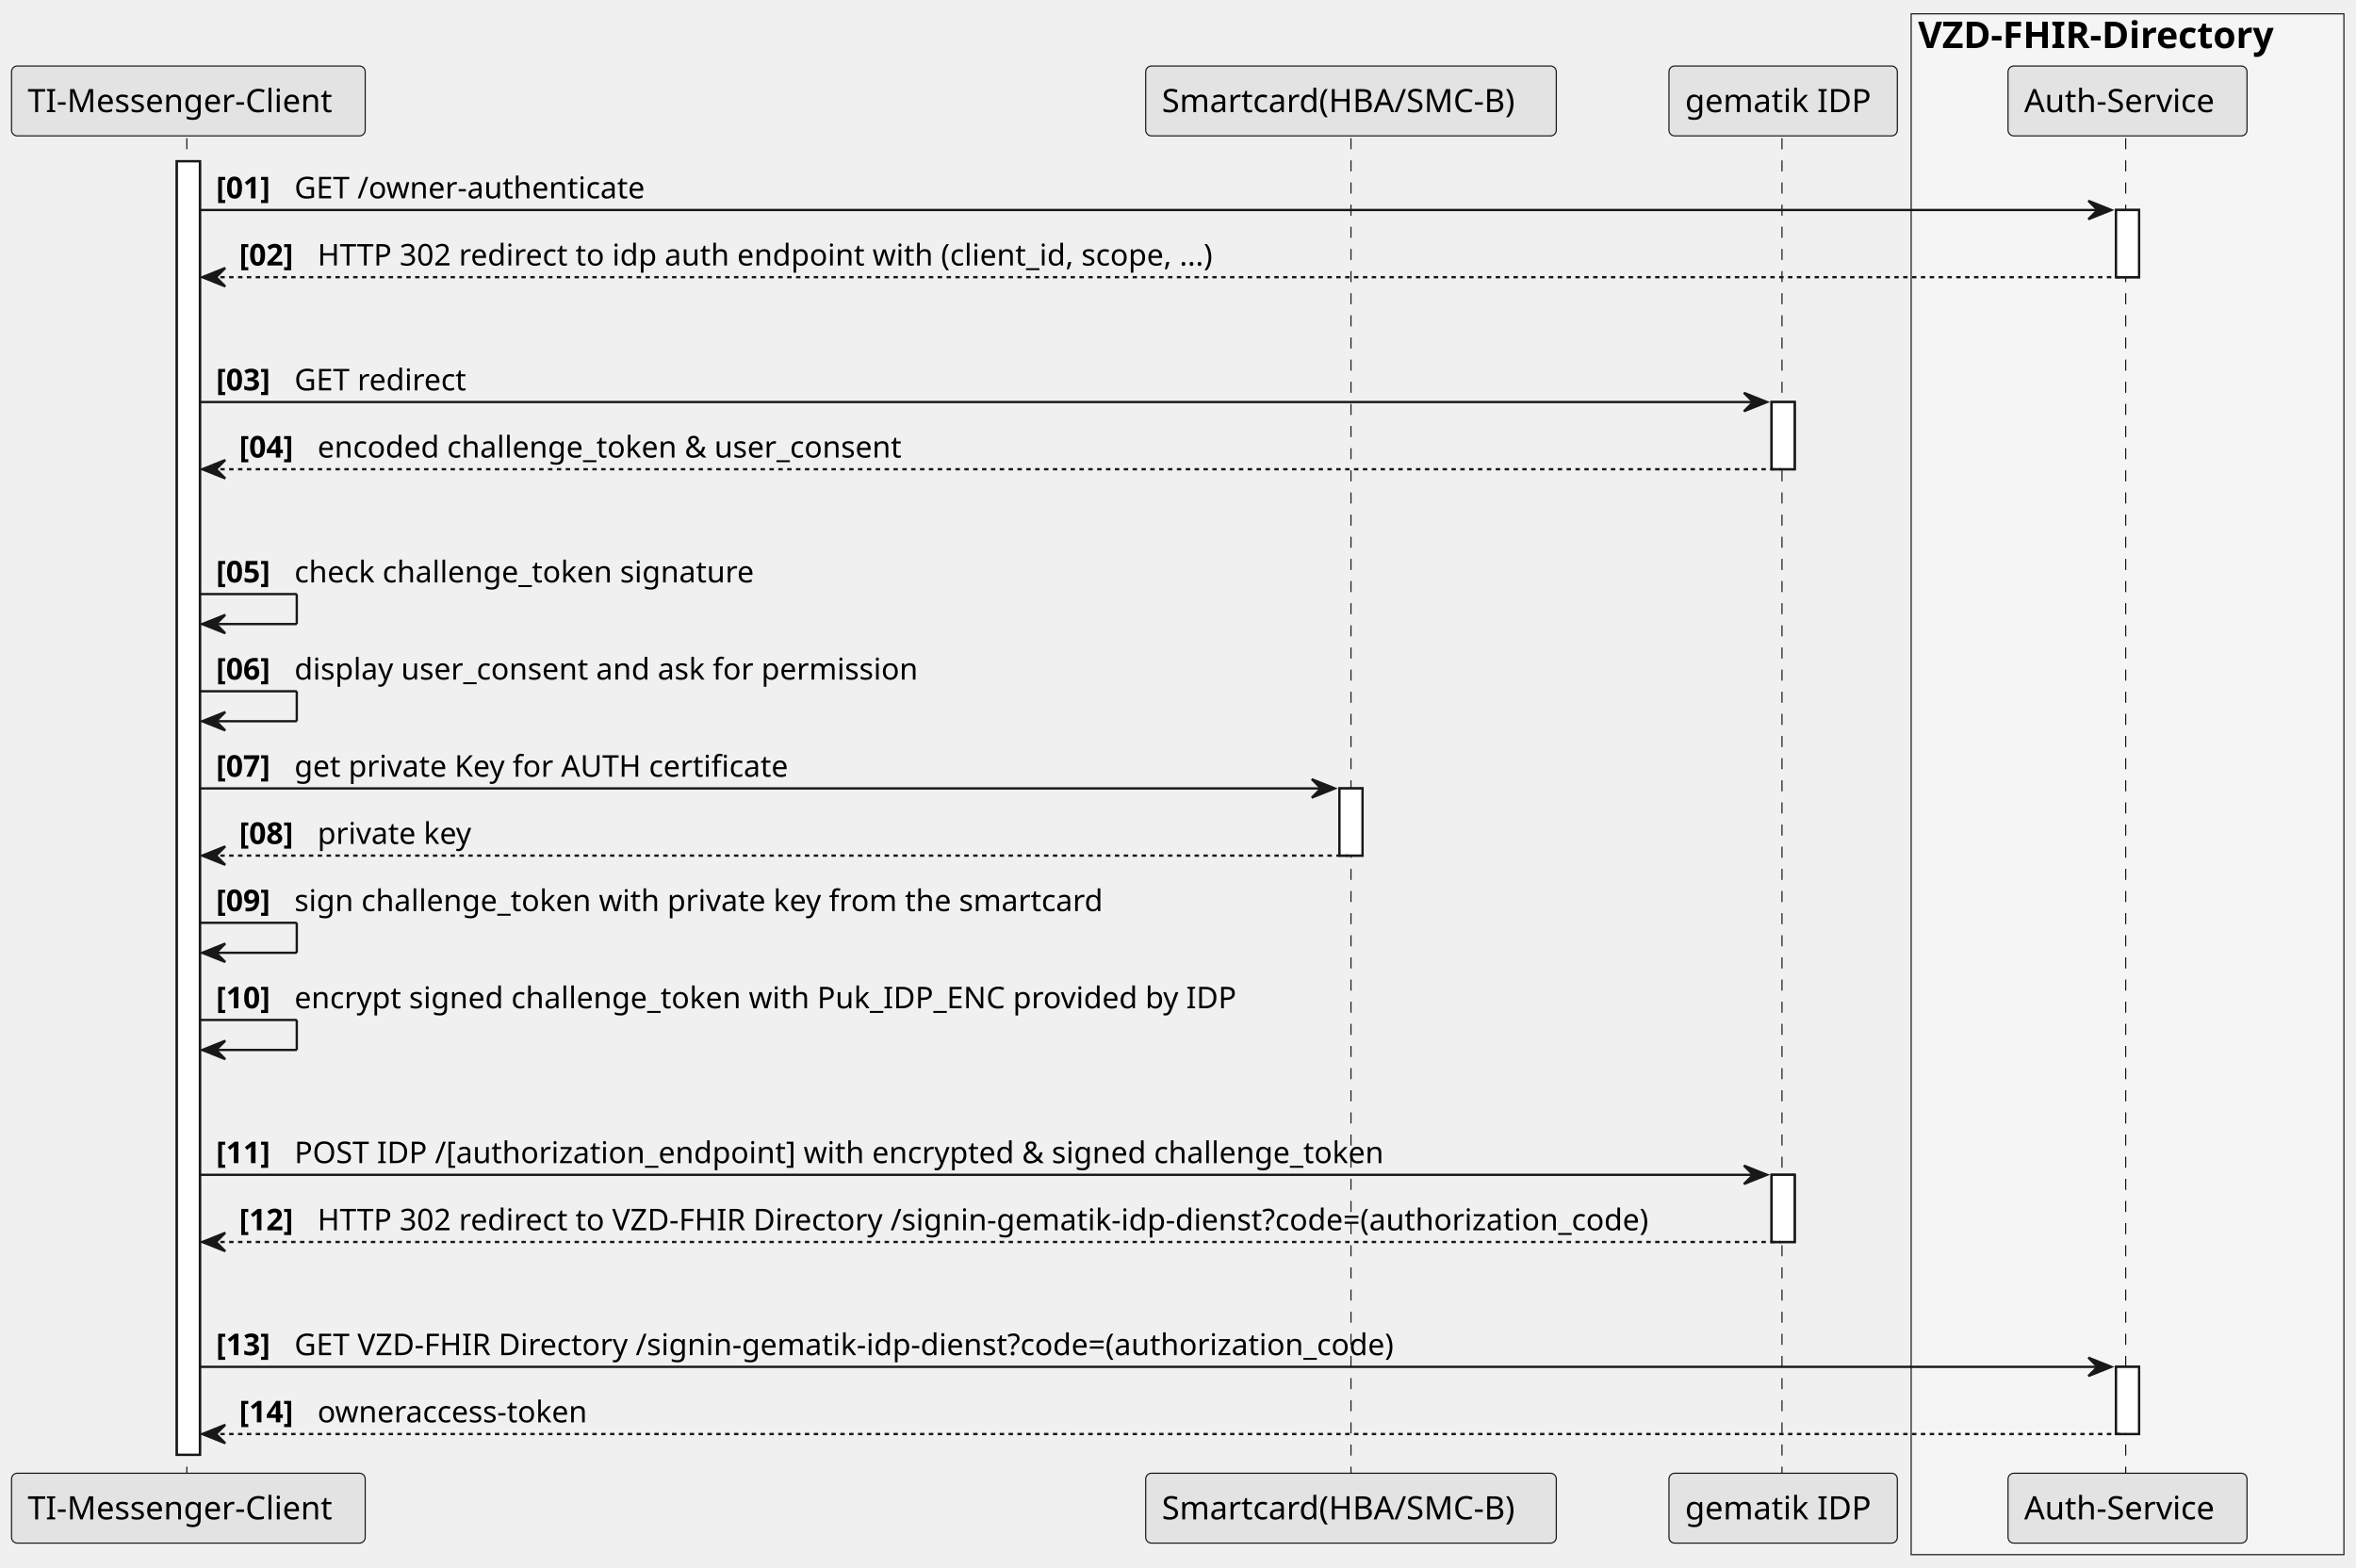
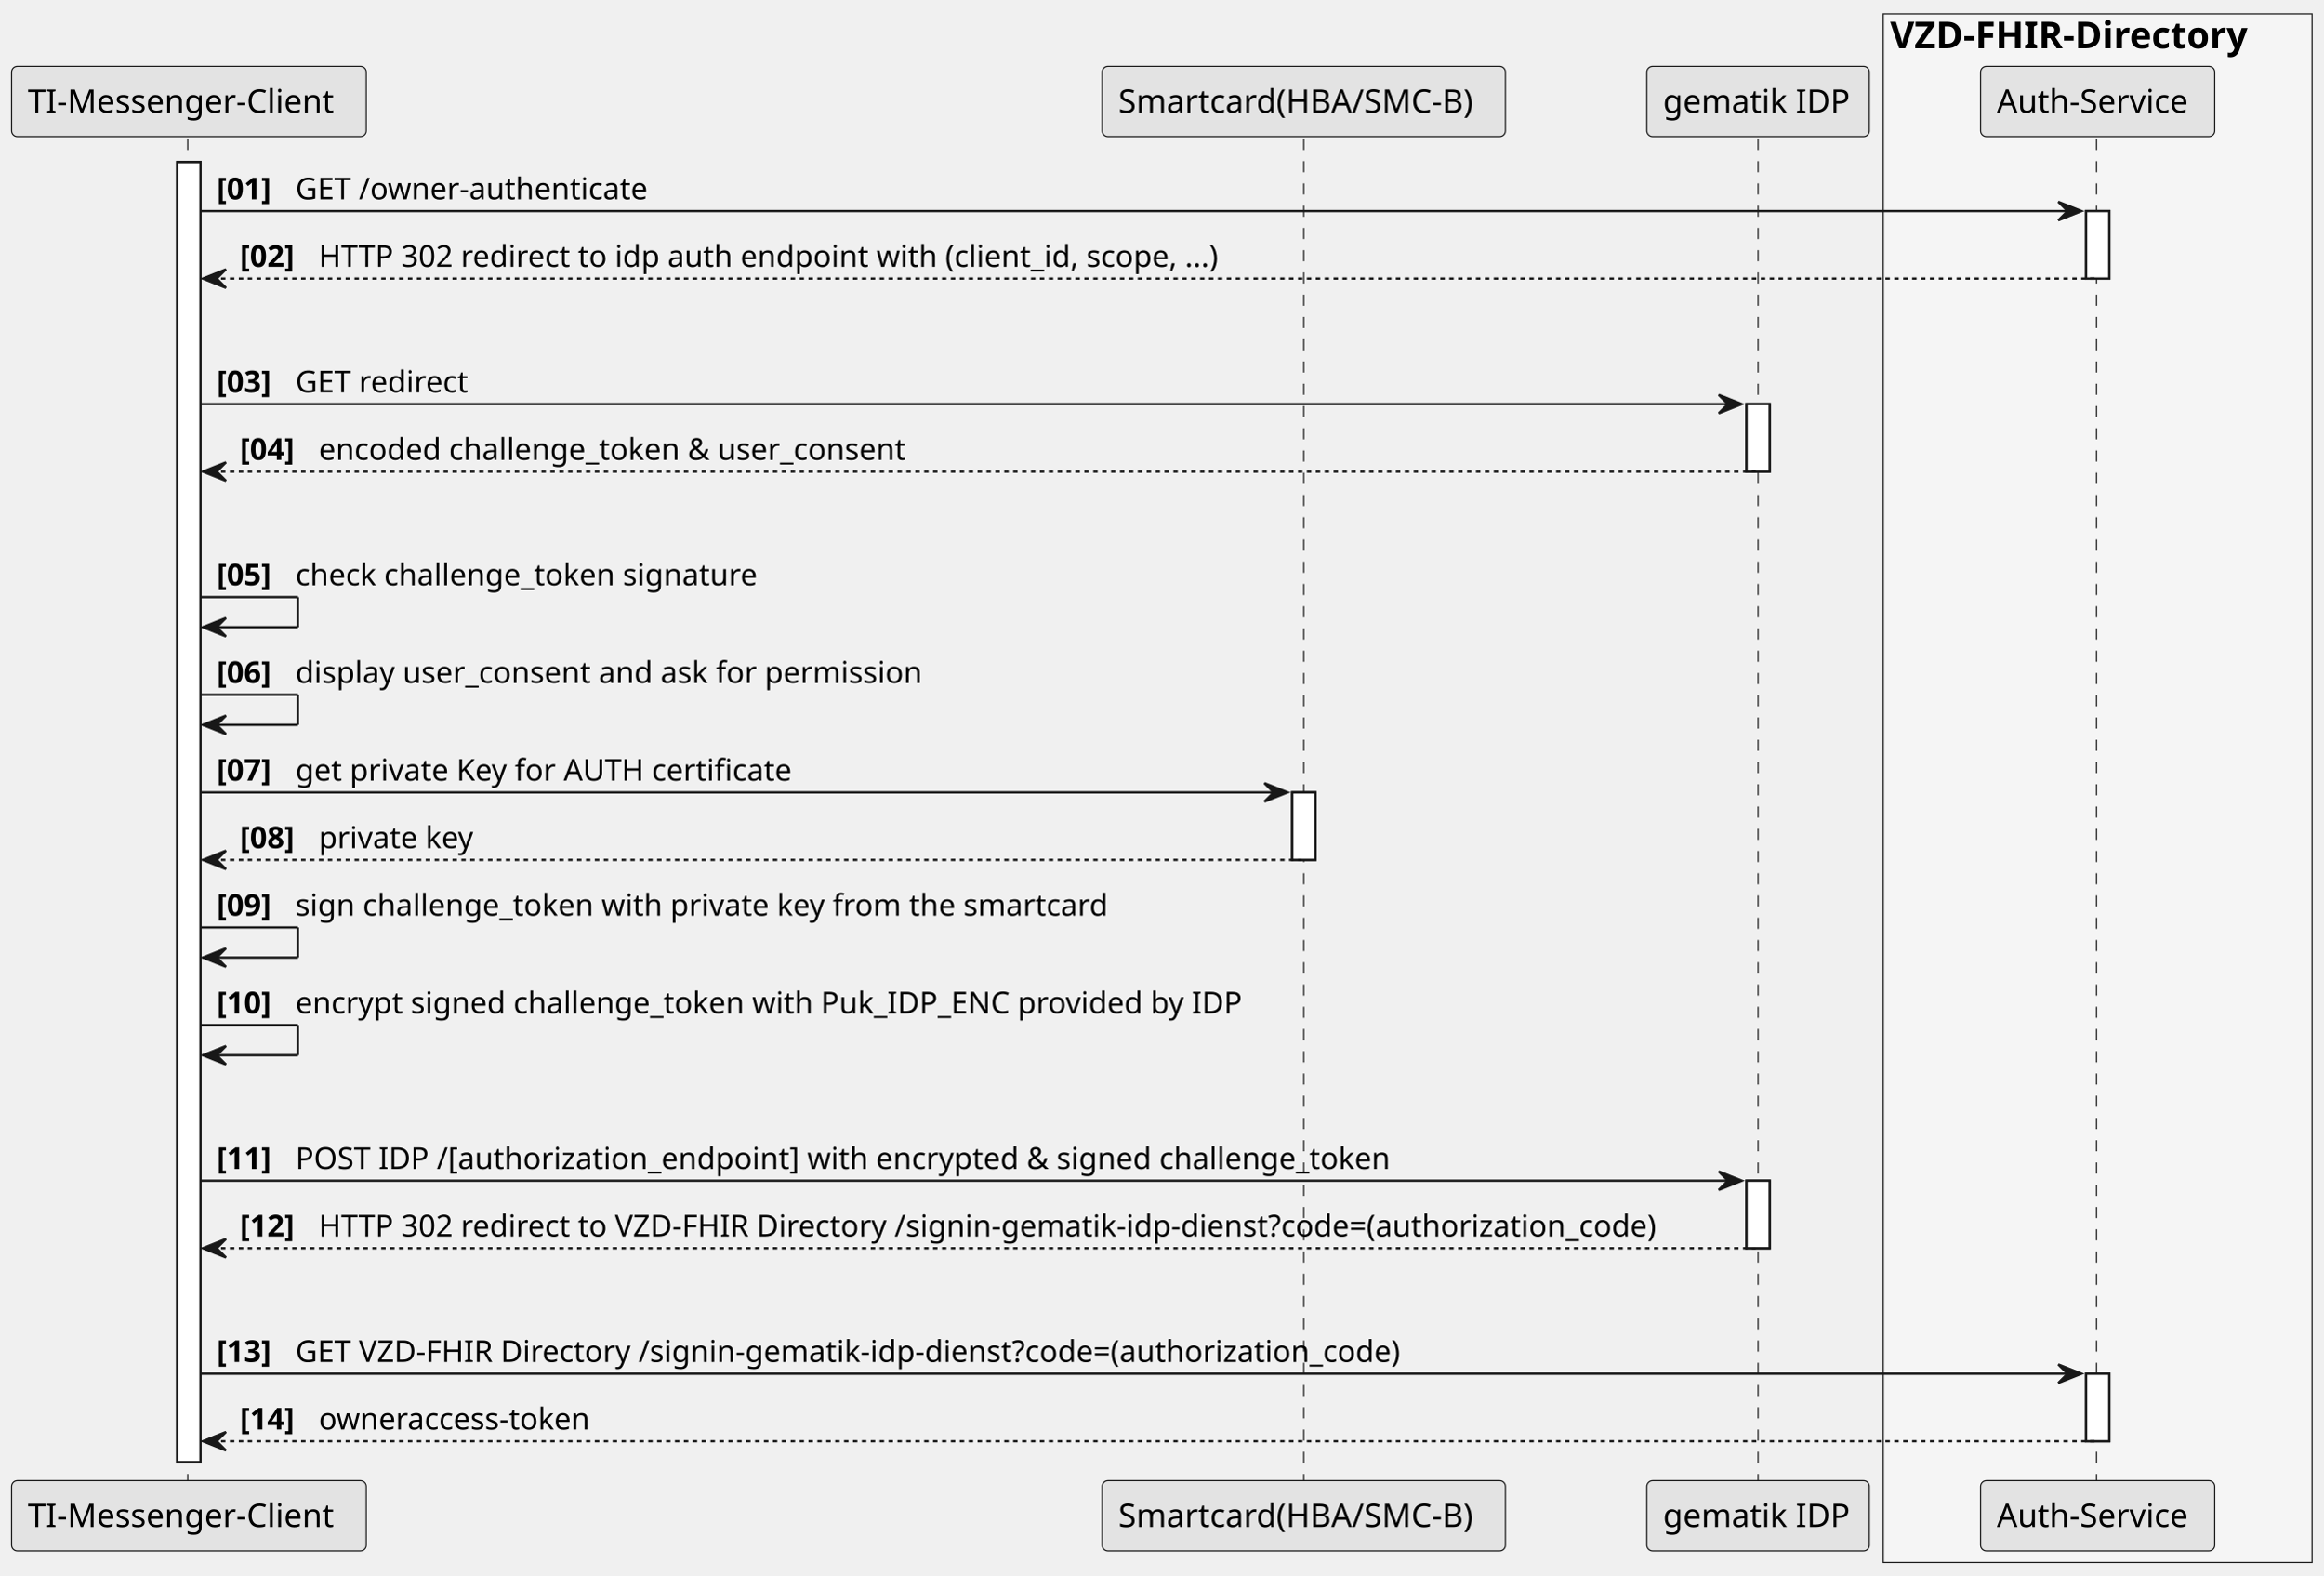
- <svg xmlns="http://www.w3.org/2000/svg" contentStyleType="text/css" height="708.333px" preserveAspectRatio="none" style="width:1064px;height:708px;background:#FFFFFF;" version="1.1" viewBox="0 0 1064 708" width="1064.583px" zoomAndPan="magnify">
+ <svg xmlns="http://www.w3.org/2000/svg" contentStyleType="text/css" height="708.333px" preserveAspectRatio="none" style="width:1044px;height:708px;background:#FFFFFF;" version="1.1" viewBox="0 0 1044 708" width="1044.792px" zoomAndPan="magnify">
  <defs />
  <g>
-     <rect fill="#F5F5F5" height="695.915" style="stroke:#181818;stroke-width:0.521;" width="195.437" x="863.104" y="6.25" />
-     <text fill="#000000" font-family="sans-serif" font-size="16.667" font-weight="bold" lengthAdjust="spacing" textLength="184.473" x="866.229" y="21.72">VZD-FHIR-Directory</text>
-     <text fill="#000000" font-family="sans-serif" font-size="13.542" font-weight="bold" lengthAdjust="spacing" textLength="4.715" x="1050.701" y="22.457"> </text>
-     <rect fill="#FFFFFF" height="584.229" style="stroke:#181818;stroke-width:1.042;" width="10.417" x="79.863" y="72.835" />
-     <rect fill="#FFFFFF" height="30.347" style="stroke:#181818;stroke-width:1.042;" width="10.417" x="604.916" y="356.095" />
-     <rect fill="#FFFFFF" height="30.347" style="stroke:#181818;stroke-width:1.042;" width="10.417" x="800.08" y="181.584" />
-     <rect fill="#FFFFFF" height="30.347" style="stroke:#181818;stroke-width:1.042;" width="10.417" x="800.08" y="530.607" />
-     <rect fill="#FFFFFF" height="30.347" style="stroke:#181818;stroke-width:1.042;" width="10.417" x="955.614" y="94.849" />
-     <rect fill="#FFFFFF" height="30.347" style="stroke:#181818;stroke-width:1.042;" width="10.417" x="955.614" y="617.342" />
+     <rect fill="#F5F5F5" height="695.915" style="stroke:#181818;stroke-width:0.521;" width="192.708" x="846.354" y="6.25" />
+     <text fill="#000000" font-family="sans-serif" font-size="16.667" font-weight="bold" lengthAdjust="spacing" textLength="181.25" x="849.479" y="21.72">VZD-FHIR-Directory</text>
+     <text fill="#000000" font-family="sans-serif" font-size="13.542" font-weight="bold" lengthAdjust="spacing" textLength="5.208" x="1030.729" y="22.457"> </text>
+     <rect fill="#FFFFFF" height="584.229" style="stroke:#181818;stroke-width:1.042;" width="10.417" x="79.688" y="72.835" />
+     <rect fill="#FFFFFF" height="30.347" style="stroke:#181818;stroke-width:1.042;" width="10.417" x="580.729" y="356.095" />
+     <rect fill="#FFFFFF" height="30.347" style="stroke:#181818;stroke-width:1.042;" width="10.417" x="784.896" y="181.584" />
+     <rect fill="#FFFFFF" height="30.347" style="stroke:#181818;stroke-width:1.042;" width="10.417" x="784.896" y="530.607" />
+     <rect fill="#FFFFFF" height="30.347" style="stroke:#181818;stroke-width:1.042;" width="10.417" x="937.5" y="94.849" />
+     <rect fill="#FFFFFF" height="30.347" style="stroke:#181818;stroke-width:1.042;" width="10.417" x="937.5" y="617.342" />
    <line style="stroke:#181818;stroke-width:0.521;stroke-dasharray:5.0,5.0;" x1="84.375" x2="84.375" y1="62.419" y2="666.439" />
-     <line style="stroke:#181818;stroke-width:0.521;stroke-dasharray:5.0,5.0;" x1="610.117" x2="610.117" y1="62.419" y2="666.439" />
-     <line style="stroke:#181818;stroke-width:0.521;stroke-dasharray:5.0,5.0;" x1="804.765" x2="804.765" y1="62.419" y2="666.439" />
-     <line style="stroke:#181818;stroke-width:0.521;stroke-dasharray:5.0,5.0;" x1="959.986" x2="959.986" y1="62.419" y2="666.439" />
-     <rect fill="#E3E3E3" height="31.559" rx="2.604" ry="2.604" style="stroke:#181818;stroke-width:0.521;" width="159.726" x="5.208" y="29.818" />
-     <text fill="#000000" font-family="sans-serif" font-size="14.583" lengthAdjust="spacing" textLength="145.143" x="12.5" y="50.646">TI-Messenger-Client</text>
-     <rect fill="#E3E3E3" height="31.559" rx="2.604" ry="2.604" style="stroke:#181818;stroke-width:0.521;" width="159.726" x="5.208" y="665.397" />
-     <text fill="#000000" font-family="sans-serif" font-size="14.583" lengthAdjust="spacing" textLength="145.143" x="12.5" y="686.225">TI-Messenger-Client</text>
-     <rect fill="#E3E3E3" height="31.559" rx="2.604" ry="2.604" style="stroke:#181818;stroke-width:0.521;" width="185.432" x="517.409" y="29.818" />
-     <text fill="#000000" font-family="sans-serif" font-size="14.583" lengthAdjust="spacing" textLength="170.849" x="524.7" y="50.646">Smartcard(HBA/SMC-B)</text>
-     <rect fill="#E3E3E3" height="31.559" rx="2.604" ry="2.604" style="stroke:#181818;stroke-width:0.521;" width="185.432" x="517.409" y="665.397" />
-     <text fill="#000000" font-family="sans-serif" font-size="14.583" lengthAdjust="spacing" textLength="170.849" x="524.7" y="686.225">Smartcard(HBA/SMC-B)</text>
-     <rect fill="#E3E3E3" height="31.559" rx="2.604" ry="2.604" style="stroke:#181818;stroke-width:0.521;" width="103.13" x="753.724" y="29.818" />
-     <text fill="#000000" font-family="sans-serif" font-size="14.583" lengthAdjust="spacing" textLength="88.547" x="761.015" y="50.646">gematik IDP</text>
-     <rect fill="#E3E3E3" height="31.559" rx="2.604" ry="2.604" style="stroke:#181818;stroke-width:0.521;" width="103.13" x="753.724" y="665.397" />
-     <text fill="#000000" font-family="sans-serif" font-size="14.583" lengthAdjust="spacing" textLength="88.547" x="761.015" y="686.225">gematik IDP</text>
-     <rect fill="#E3E3E3" height="31.559" rx="2.604" ry="2.604" style="stroke:#181818;stroke-width:0.521;" width="107.922" x="906.861" y="29.818" />
-     <text fill="#000000" font-family="sans-serif" font-size="14.583" lengthAdjust="spacing" textLength="93.339" x="914.153" y="50.646">Auth-Service</text>
-     <rect fill="#E3E3E3" height="31.559" rx="2.604" ry="2.604" style="stroke:#181818;stroke-width:0.521;" width="107.922" x="906.861" y="665.397" />
-     <text fill="#000000" font-family="sans-serif" font-size="14.583" lengthAdjust="spacing" textLength="93.339" x="914.153" y="686.225">Auth-Service</text>
-     <rect fill="#FFFFFF" height="584.229" style="stroke:#181818;stroke-width:1.042;" width="10.417" x="79.863" y="72.835" />
-     <rect fill="#FFFFFF" height="30.347" style="stroke:#181818;stroke-width:1.042;" width="10.417" x="604.916" y="356.095" />
-     <rect fill="#FFFFFF" height="30.347" style="stroke:#181818;stroke-width:1.042;" width="10.417" x="800.08" y="181.584" />
-     <rect fill="#FFFFFF" height="30.347" style="stroke:#181818;stroke-width:1.042;" width="10.417" x="800.08" y="530.607" />
-     <rect fill="#FFFFFF" height="30.347" style="stroke:#181818;stroke-width:1.042;" width="10.417" x="955.614" y="94.849" />
-     <rect fill="#FFFFFF" height="30.347" style="stroke:#181818;stroke-width:1.042;" width="10.417" x="955.614" y="617.342" />
-     <polygon fill="#181818" points="943.114,90.682,953.531,94.849,943.114,99.015,947.281,94.849" style="stroke:#181818;stroke-width:1.042;" />
-     <line style="stroke:#181818;stroke-width:1.042;" x1="90.28" x2="949.364" y1="94.849" y2="94.849" />
-     <text fill="#000000" font-family="sans-serif" font-size="13.542" font-weight="bold" lengthAdjust="spacing" textLength="31.223" x="97.571" y="89.572">[01]</text>
-     <text fill="#000000" font-family="sans-serif" font-size="13.542" lengthAdjust="spacing" textLength="169.059" x="132.96" y="89.572">GET /owner-authenticate</text>
-     <polygon fill="#181818" points="101.738,121.029,91.321,125.195,101.738,129.362,97.571,125.195" style="stroke:#181818;stroke-width:1.042;" />
-     <line style="stroke:#181818;stroke-width:1.042;stroke-dasharray:2.0,2.0;" x1="95.488" x2="959.781" y1="125.195" y2="125.195" />
-     <text fill="#000000" font-family="sans-serif" font-size="13.542" font-weight="bold" lengthAdjust="spacing" textLength="31.223" x="107.988" y="119.918">[02]</text>
-     <text fill="#000000" font-family="sans-serif" font-size="13.542" lengthAdjust="spacing" textLength="438.914" x="143.377" y="119.918">HTTP 302 redirect to idp auth endpoint with (client_id, scope, ...)</text>
-     <polygon fill="#181818" points="787.58,177.417,797.997,181.584,787.58,185.75,791.747,181.584" style="stroke:#181818;stroke-width:1.042;" />
-     <line style="stroke:#181818;stroke-width:1.042;" x1="90.28" x2="793.83" y1="181.584" y2="181.584" />
-     <text fill="#000000" font-family="sans-serif" font-size="13.542" font-weight="bold" lengthAdjust="spacing" textLength="31.223" x="97.571" y="176.307">[03]</text>
-     <text fill="#000000" font-family="sans-serif" font-size="13.542" lengthAdjust="spacing" textLength="84.536" x="132.96" y="176.307">GET redirect</text>
-     <polygon fill="#181818" points="101.738,207.764,91.321,211.93,101.738,216.097,97.571,211.93" style="stroke:#181818;stroke-width:1.042;" />
-     <line style="stroke:#181818;stroke-width:1.042;stroke-dasharray:2.0,2.0;" x1="95.488" x2="804.247" y1="211.93" y2="211.93" />
-     <text fill="#000000" font-family="sans-serif" font-size="13.542" font-weight="bold" lengthAdjust="spacing" textLength="31.223" x="107.988" y="206.653">[04]</text>
-     <text fill="#000000" font-family="sans-serif" font-size="13.542" lengthAdjust="spacing" textLength="282.352" x="143.377" y="206.653">encoded challenge_token &amp; user_consent</text>
-     <line style="stroke:#181818;stroke-width:1.042;" x1="90.28" x2="134.03" y1="268.319" y2="268.319" />
-     <line style="stroke:#181818;stroke-width:1.042;" x1="134.03" x2="134.03" y1="268.319" y2="281.86" />
-     <line style="stroke:#181818;stroke-width:1.042;" x1="91.321" x2="134.03" y1="281.86" y2="281.86" />
-     <polygon fill="#181818" points="101.738,277.694,91.321,281.86,101.738,286.027,97.571,281.86" style="stroke:#181818;stroke-width:1.042;" />
-     <text fill="#000000" font-family="sans-serif" font-size="13.542" font-weight="bold" lengthAdjust="spacing" textLength="31.223" x="97.571" y="263.042">[05]</text>
-     <text fill="#000000" font-family="sans-serif" font-size="13.542" lengthAdjust="spacing" textLength="223.153" x="132.96" y="263.042">check challenge_token signature</text>
-     <line style="stroke:#181818;stroke-width:1.042;" x1="90.28" x2="134.03" y1="312.207" y2="312.207" />
-     <line style="stroke:#181818;stroke-width:1.042;" x1="134.03" x2="134.03" y1="312.207" y2="325.749" />
-     <line style="stroke:#181818;stroke-width:1.042;" x1="91.321" x2="134.03" y1="325.749" y2="325.749" />
-     <polygon fill="#181818" points="101.738,321.582,91.321,325.749,101.738,329.915,97.571,325.749" style="stroke:#181818;stroke-width:1.042;" />
-     <text fill="#000000" font-family="sans-serif" font-size="13.542" font-weight="bold" lengthAdjust="spacing" textLength="31.223" x="97.571" y="306.93">[06]</text>
-     <text fill="#000000" font-family="sans-serif" font-size="13.542" lengthAdjust="spacing" textLength="300.985" x="132.96" y="306.93">display user_consent and ask for permission</text>
-     <polygon fill="#181818" points="592.416,351.929,602.833,356.095,592.416,360.262,596.583,356.095" style="stroke:#181818;stroke-width:1.042;" />
-     <line style="stroke:#181818;stroke-width:1.042;" x1="90.28" x2="598.666" y1="356.095" y2="356.095" />
-     <text fill="#000000" font-family="sans-serif" font-size="13.542" font-weight="bold" lengthAdjust="spacing" textLength="31.223" x="97.571" y="350.818">[07]</text>
-     <text fill="#000000" font-family="sans-serif" font-size="13.542" lengthAdjust="spacing" textLength="241.442" x="132.96" y="350.818">get private Key for AUTH certificate</text>
-     <polygon fill="#181818" points="101.738,382.275,91.321,386.442,101.738,390.609,97.571,386.442" style="stroke:#181818;stroke-width:1.042;" />
-     <line style="stroke:#181818;stroke-width:1.042;stroke-dasharray:2.0,2.0;" x1="95.488" x2="609.083" y1="386.442" y2="386.442" />
-     <text fill="#000000" font-family="sans-serif" font-size="13.542" font-weight="bold" lengthAdjust="spacing" textLength="31.223" x="107.988" y="381.165">[08]</text>
-     <text fill="#000000" font-family="sans-serif" font-size="13.542" lengthAdjust="spacing" textLength="76.37" x="143.377" y="381.165">private key</text>
-     <line style="stroke:#181818;stroke-width:1.042;" x1="90.28" x2="134.03" y1="416.789" y2="416.789" />
-     <line style="stroke:#181818;stroke-width:1.042;" x1="134.03" x2="134.03" y1="416.789" y2="430.33" />
-     <line style="stroke:#181818;stroke-width:1.042;" x1="91.321" x2="134.03" y1="430.33" y2="430.33" />
-     <polygon fill="#181818" points="101.738,426.164,91.321,430.33,101.738,434.497,97.571,430.33" style="stroke:#181818;stroke-width:1.042;" />
-     <text fill="#000000" font-family="sans-serif" font-size="13.542" font-weight="bold" lengthAdjust="spacing" textLength="31.223" x="97.571" y="411.512">[09]</text>
-     <text fill="#000000" font-family="sans-serif" font-size="13.542" lengthAdjust="spacing" textLength="393.098" x="132.96" y="411.512">sign challenge_token with private key from the smartcard</text>
-     <line style="stroke:#181818;stroke-width:1.042;" x1="90.28" x2="134.03" y1="460.677" y2="460.677" />
-     <line style="stroke:#181818;stroke-width:1.042;" x1="134.03" x2="134.03" y1="460.677" y2="474.219" />
-     <line style="stroke:#181818;stroke-width:1.042;" x1="91.321" x2="134.03" y1="474.219" y2="474.219" />
-     <polygon fill="#181818" points="101.738,470.052,91.321,474.219,101.738,478.385,97.571,474.219" style="stroke:#181818;stroke-width:1.042;" />
-     <text fill="#000000" font-family="sans-serif" font-size="13.542" font-weight="bold" lengthAdjust="spacing" textLength="31.223" x="97.571" y="455.4">[10]</text>
-     <text fill="#000000" font-family="sans-serif" font-size="13.542" lengthAdjust="spacing" textLength="454.248" x="132.96" y="455.4">encrypt signed challenge_token with Puk_IDP_ENC provided by IDP</text>
-     <polygon fill="#181818" points="787.58,526.44,797.997,530.607,787.58,534.774,791.747,530.607" style="stroke:#181818;stroke-width:1.042;" />
-     <line style="stroke:#181818;stroke-width:1.042;" x1="90.28" x2="793.83" y1="530.607" y2="530.607" />
-     <text fill="#000000" font-family="sans-serif" font-size="13.542" font-weight="bold" lengthAdjust="spacing" textLength="31.223" x="97.571" y="525.33">[11]</text>
-     <text fill="#000000" font-family="sans-serif" font-size="13.542" lengthAdjust="spacing" textLength="523.887" x="132.96" y="525.33">POST IDP /[authorization_endpoint] with encrypted &amp; signed challenge_token</text>
-     <polygon fill="#181818" points="101.738,556.787,91.321,560.954,101.738,565.12,97.571,560.954" style="stroke:#181818;stroke-width:1.042;" />
-     <line style="stroke:#181818;stroke-width:1.042;stroke-dasharray:2.0,2.0;" x1="95.488" x2="804.247" y1="560.954" y2="560.954" />
-     <text fill="#000000" font-family="sans-serif" font-size="13.542" font-weight="bold" lengthAdjust="spacing" textLength="31.223" x="107.988" y="555.677">[12]</text>
-     <text fill="#000000" font-family="sans-serif" font-size="13.542" lengthAdjust="spacing" textLength="649.412" x="143.377" y="555.677">HTTP 302 redirect to VZD-FHIR Directory /signin-gematik-idp-dienst?code=(authorization_code)</text>
-     <polygon fill="#181818" points="943.114,613.176,953.531,617.342,943.114,621.509,947.281,617.342" style="stroke:#181818;stroke-width:1.042;" />
-     <line style="stroke:#181818;stroke-width:1.042;" x1="90.28" x2="949.364" y1="617.342" y2="617.342" />
-     <text fill="#000000" font-family="sans-serif" font-size="13.542" font-weight="bold" lengthAdjust="spacing" textLength="31.223" x="97.571" y="612.065">[13]</text>
-     <text fill="#000000" font-family="sans-serif" font-size="13.542" lengthAdjust="spacing" textLength="536.575" x="132.96" y="612.065">GET VZD-FHIR Directory /signin-gematik-idp-dienst?code=(authorization_code)</text>
-     <polygon fill="#181818" points="101.738,643.522,91.321,647.689,101.738,651.856,97.571,647.689" style="stroke:#181818;stroke-width:1.042;" />
-     <line style="stroke:#181818;stroke-width:1.042;stroke-dasharray:2.0,2.0;" x1="95.488" x2="959.781" y1="647.689" y2="647.689" />
-     <text fill="#000000" font-family="sans-serif" font-size="13.542" font-weight="bold" lengthAdjust="spacing" textLength="31.223" x="107.988" y="642.412">[14]</text>
-     <text fill="#000000" font-family="sans-serif" font-size="13.542" lengthAdjust="spacing" textLength="130.709" x="143.377" y="642.412">owneraccess-token</text>
+     <line style="stroke:#181818;stroke-width:0.521;stroke-dasharray:5.0,5.0;" x1="585.938" x2="585.938" y1="62.419" y2="666.439" />
+     <line style="stroke:#181818;stroke-width:0.521;stroke-dasharray:5.0,5.0;" x1="790.104" x2="790.104" y1="62.419" y2="666.439" />
+     <line style="stroke:#181818;stroke-width:0.521;stroke-dasharray:5.0,5.0;" x1="942.188" x2="942.188" y1="62.419" y2="666.439" />
+     <rect fill="#E3E3E3" height="31.559" rx="2.604" ry="2.604" style="stroke:#181818;stroke-width:0.521;" width="159.375" x="5.208" y="29.818" />
+     <text fill="#000000" font-family="sans-serif" font-size="14.583" lengthAdjust="spacing" textLength="144.792" x="12.5" y="50.646">TI-Messenger-Client</text>
+     <rect fill="#E3E3E3" height="31.559" rx="2.604" ry="2.604" style="stroke:#181818;stroke-width:0.521;" width="159.375" x="5.208" y="665.397" />
+     <text fill="#000000" font-family="sans-serif" font-size="14.583" lengthAdjust="spacing" textLength="144.792" x="12.5" y="686.225">TI-Messenger-Client</text>
+     <rect fill="#E3E3E3" height="31.559" rx="2.604" ry="2.604" style="stroke:#181818;stroke-width:0.521;" width="181.25" x="495.312" y="29.818" />
+     <text fill="#000000" font-family="sans-serif" font-size="14.583" lengthAdjust="spacing" textLength="166.667" x="502.604" y="50.646">Smartcard(HBA/SMC-B)</text>
+     <rect fill="#E3E3E3" height="31.559" rx="2.604" ry="2.604" style="stroke:#181818;stroke-width:0.521;" width="181.25" x="495.312" y="665.397" />
+     <text fill="#000000" font-family="sans-serif" font-size="14.583" lengthAdjust="spacing" textLength="166.667" x="502.604" y="686.225">Smartcard(HBA/SMC-B)</text>
+     <rect fill="#E3E3E3" height="31.559" rx="2.604" ry="2.604" style="stroke:#181818;stroke-width:0.521;" width="100" x="740.104" y="29.818" />
+     <text fill="#000000" font-family="sans-serif" font-size="14.583" lengthAdjust="spacing" textLength="85.417" x="747.396" y="50.646">gematik IDP</text>
+     <rect fill="#E3E3E3" height="31.559" rx="2.604" ry="2.604" style="stroke:#181818;stroke-width:0.521;" width="100" x="740.104" y="665.397" />
+     <text fill="#000000" font-family="sans-serif" font-size="14.583" lengthAdjust="spacing" textLength="85.417" x="747.396" y="686.225">gematik IDP</text>
+     <rect fill="#E3E3E3" height="31.559" rx="2.604" ry="2.604" style="stroke:#181818;stroke-width:0.521;" width="105.208" x="890.104" y="29.818" />
+     <text fill="#000000" font-family="sans-serif" font-size="14.583" lengthAdjust="spacing" textLength="90.625" x="897.396" y="50.646">Auth-Service</text>
+     <rect fill="#E3E3E3" height="31.559" rx="2.604" ry="2.604" style="stroke:#181818;stroke-width:0.521;" width="105.208" x="890.104" y="665.397" />
+     <text fill="#000000" font-family="sans-serif" font-size="14.583" lengthAdjust="spacing" textLength="90.625" x="897.396" y="686.225">Auth-Service</text>
+     <rect fill="#FFFFFF" height="584.229" style="stroke:#181818;stroke-width:1.042;" width="10.417" x="79.688" y="72.835" />
+     <rect fill="#FFFFFF" height="30.347" style="stroke:#181818;stroke-width:1.042;" width="10.417" x="580.729" y="356.095" />
+     <rect fill="#FFFFFF" height="30.347" style="stroke:#181818;stroke-width:1.042;" width="10.417" x="784.896" y="181.584" />
+     <rect fill="#FFFFFF" height="30.347" style="stroke:#181818;stroke-width:1.042;" width="10.417" x="784.896" y="530.607" />
+     <rect fill="#FFFFFF" height="30.347" style="stroke:#181818;stroke-width:1.042;" width="10.417" x="937.5" y="94.849" />
+     <rect fill="#FFFFFF" height="30.347" style="stroke:#181818;stroke-width:1.042;" width="10.417" x="937.5" y="617.342" />
+     <polygon fill="#181818" points="925,90.682,935.417,94.849,925,99.015,929.167,94.849" style="stroke:#181818;stroke-width:1.042;" />
+     <line style="stroke:#181818;stroke-width:1.042;" x1="90.104" x2="931.25" y1="94.849" y2="94.849" />
+     <text fill="#000000" font-family="sans-serif" font-size="13.542" font-weight="bold" lengthAdjust="spacing" textLength="31.25" x="97.396" y="89.572">[01]</text>
+     <text fill="#000000" font-family="sans-serif" font-size="13.542" lengthAdjust="spacing" textLength="163.542" x="132.812" y="89.572">GET /owner-authenticate</text>
+     <polygon fill="#181818" points="101.562,121.029,91.146,125.195,101.562,129.362,97.396,125.195" style="stroke:#181818;stroke-width:1.042;" />
+     <line style="stroke:#181818;stroke-width:1.042;stroke-dasharray:2.0,2.0;" x1="95.312" x2="941.667" y1="125.195" y2="125.195" />
+     <text fill="#000000" font-family="sans-serif" font-size="13.542" font-weight="bold" lengthAdjust="spacing" textLength="31.25" x="107.812" y="119.918">[02]</text>
+     <text fill="#000000" font-family="sans-serif" font-size="13.542" lengthAdjust="spacing" textLength="423.958" x="143.229" y="119.918">HTTP 302 redirect to idp auth endpoint with (client_id, scope, ...)</text>
+     <polygon fill="#181818" points="772.396,177.417,782.812,181.584,772.396,185.75,776.562,181.584" style="stroke:#181818;stroke-width:1.042;" />
+     <line style="stroke:#181818;stroke-width:1.042;" x1="90.104" x2="778.646" y1="181.584" y2="181.584" />
+     <text fill="#000000" font-family="sans-serif" font-size="13.542" font-weight="bold" lengthAdjust="spacing" textLength="31.25" x="97.396" y="176.307">[03]</text>
+     <text fill="#000000" font-family="sans-serif" font-size="13.542" lengthAdjust="spacing" textLength="81.25" x="132.812" y="176.307">GET redirect</text>
+     <polygon fill="#181818" points="101.562,207.764,91.146,211.93,101.562,216.097,97.396,211.93" style="stroke:#181818;stroke-width:1.042;" />
+     <line style="stroke:#181818;stroke-width:1.042;stroke-dasharray:2.0,2.0;" x1="95.312" x2="789.062" y1="211.93" y2="211.93" />
+     <text fill="#000000" font-family="sans-serif" font-size="13.542" font-weight="bold" lengthAdjust="spacing" textLength="31.25" x="107.812" y="206.653">[04]</text>
+     <text fill="#000000" font-family="sans-serif" font-size="13.542" lengthAdjust="spacing" textLength="279.167" x="143.229" y="206.653">encoded challenge_token &amp; user_consent</text>
+     <line style="stroke:#181818;stroke-width:1.042;" x1="90.104" x2="133.854" y1="268.319" y2="268.319" />
+     <line style="stroke:#181818;stroke-width:1.042;" x1="133.854" x2="133.854" y1="268.319" y2="281.86" />
+     <line style="stroke:#181818;stroke-width:1.042;" x1="91.146" x2="133.854" y1="281.86" y2="281.86" />
+     <polygon fill="#181818" points="101.562,277.694,91.146,281.86,101.562,286.027,97.396,281.86" style="stroke:#181818;stroke-width:1.042;" />
+     <text fill="#000000" font-family="sans-serif" font-size="13.542" font-weight="bold" lengthAdjust="spacing" textLength="31.25" x="97.396" y="263.042">[05]</text>
+     <text fill="#000000" font-family="sans-serif" font-size="13.542" lengthAdjust="spacing" textLength="217.708" x="132.812" y="263.042">check challenge_token signature</text>
+     <line style="stroke:#181818;stroke-width:1.042;" x1="90.104" x2="133.854" y1="312.207" y2="312.207" />
+     <line style="stroke:#181818;stroke-width:1.042;" x1="133.854" x2="133.854" y1="312.207" y2="325.749" />
+     <line style="stroke:#181818;stroke-width:1.042;" x1="91.146" x2="133.854" y1="325.749" y2="325.749" />
+     <polygon fill="#181818" points="101.562,321.582,91.146,325.749,101.562,329.915,97.396,325.749" style="stroke:#181818;stroke-width:1.042;" />
+     <text fill="#000000" font-family="sans-serif" font-size="13.542" font-weight="bold" lengthAdjust="spacing" textLength="31.25" x="97.396" y="306.93">[06]</text>
+     <text fill="#000000" font-family="sans-serif" font-size="13.542" lengthAdjust="spacing" textLength="294.792" x="132.812" y="306.93">display user_consent and ask for permission</text>
+     <polygon fill="#181818" points="568.229,351.929,578.646,356.095,568.229,360.262,572.396,356.095" style="stroke:#181818;stroke-width:1.042;" />
+     <line style="stroke:#181818;stroke-width:1.042;" x1="90.104" x2="574.479" y1="356.095" y2="356.095" />
+     <text fill="#000000" font-family="sans-serif" font-size="13.542" font-weight="bold" lengthAdjust="spacing" textLength="31.25" x="97.396" y="350.818">[07]</text>
+     <text fill="#000000" font-family="sans-serif" font-size="13.542" lengthAdjust="spacing" textLength="233.333" x="132.812" y="350.818">get private Key for AUTH certificate</text>
+     <polygon fill="#181818" points="101.562,382.275,91.146,386.442,101.562,390.609,97.396,386.442" style="stroke:#181818;stroke-width:1.042;" />
+     <line style="stroke:#181818;stroke-width:1.042;stroke-dasharray:2.0,2.0;" x1="95.312" x2="584.896" y1="386.442" y2="386.442" />
+     <text fill="#000000" font-family="sans-serif" font-size="13.542" font-weight="bold" lengthAdjust="spacing" textLength="31.25" x="107.812" y="381.165">[08]</text>
+     <text fill="#000000" font-family="sans-serif" font-size="13.542" lengthAdjust="spacing" textLength="72.917" x="143.229" y="381.165">private key</text>
+     <line style="stroke:#181818;stroke-width:1.042;" x1="90.104" x2="133.854" y1="416.789" y2="416.789" />
+     <line style="stroke:#181818;stroke-width:1.042;" x1="133.854" x2="133.854" y1="416.789" y2="430.33" />
+     <line style="stroke:#181818;stroke-width:1.042;" x1="91.146" x2="133.854" y1="430.33" y2="430.33" />
+     <polygon fill="#181818" points="101.562,426.164,91.146,430.33,101.562,434.497,97.396,430.33" style="stroke:#181818;stroke-width:1.042;" />
+     <text fill="#000000" font-family="sans-serif" font-size="13.542" font-weight="bold" lengthAdjust="spacing" textLength="31.25" x="97.396" y="411.512">[09]</text>
+     <text fill="#000000" font-family="sans-serif" font-size="13.542" lengthAdjust="spacing" textLength="381.25" x="132.812" y="411.512">sign challenge_token with private key from the smartcard</text>
+     <line style="stroke:#181818;stroke-width:1.042;" x1="90.104" x2="133.854" y1="460.677" y2="460.677" />
+     <line style="stroke:#181818;stroke-width:1.042;" x1="133.854" x2="133.854" y1="460.677" y2="474.219" />
+     <line style="stroke:#181818;stroke-width:1.042;" x1="91.146" x2="133.854" y1="474.219" y2="474.219" />
+     <polygon fill="#181818" points="101.562,470.052,91.146,474.219,101.562,478.385,97.396,474.219" style="stroke:#181818;stroke-width:1.042;" />
+     <text fill="#000000" font-family="sans-serif" font-size="13.542" font-weight="bold" lengthAdjust="spacing" textLength="31.25" x="97.396" y="455.4">[10]</text>
+     <text fill="#000000" font-family="sans-serif" font-size="13.542" lengthAdjust="spacing" textLength="440.625" x="132.812" y="455.4">encrypt signed challenge_token with Puk_IDP_ENC provided by IDP</text>
+     <polygon fill="#181818" points="772.396,526.44,782.812,530.607,772.396,534.774,776.562,530.607" style="stroke:#181818;stroke-width:1.042;" />
+     <line style="stroke:#181818;stroke-width:1.042;" x1="90.104" x2="778.646" y1="530.607" y2="530.607" />
+     <text fill="#000000" font-family="sans-serif" font-size="13.542" font-weight="bold" lengthAdjust="spacing" textLength="31.25" x="97.396" y="525.33">[11]</text>
+     <text fill="#000000" font-family="sans-serif" font-size="13.542" lengthAdjust="spacing" textLength="510.417" x="132.812" y="525.33">POST IDP /[authorization_endpoint] with encrypted &amp; signed challenge_token</text>
+     <polygon fill="#181818" points="101.562,556.787,91.146,560.954,101.562,565.12,97.396,560.954" style="stroke:#181818;stroke-width:1.042;" />
+     <line style="stroke:#181818;stroke-width:1.042;stroke-dasharray:2.0,2.0;" x1="95.312" x2="789.062" y1="560.954" y2="560.954" />
+     <text fill="#000000" font-family="sans-serif" font-size="13.542" font-weight="bold" lengthAdjust="spacing" textLength="31.25" x="107.812" y="555.677">[12]</text>
+     <text fill="#000000" font-family="sans-serif" font-size="13.542" lengthAdjust="spacing" textLength="634.375" x="143.229" y="555.677">HTTP 302 redirect to VZD-FHIR Directory /signin-gematik-idp-dienst?code=(authorization_code)</text>
+     <polygon fill="#181818" points="925,613.176,935.417,617.342,925,621.509,929.167,617.342" style="stroke:#181818;stroke-width:1.042;" />
+     <line style="stroke:#181818;stroke-width:1.042;" x1="90.104" x2="931.25" y1="617.342" y2="617.342" />
+     <text fill="#000000" font-family="sans-serif" font-size="13.542" font-weight="bold" lengthAdjust="spacing" textLength="31.25" x="97.396" y="612.065">[13]</text>
+     <text fill="#000000" font-family="sans-serif" font-size="13.542" lengthAdjust="spacing" textLength="525" x="132.812" y="612.065">GET VZD-FHIR Directory /signin-gematik-idp-dienst?code=(authorization_code)</text>
+     <polygon fill="#181818" points="101.562,643.522,91.146,647.689,101.562,651.856,97.396,647.689" style="stroke:#181818;stroke-width:1.042;" />
+     <line style="stroke:#181818;stroke-width:1.042;stroke-dasharray:2.0,2.0;" x1="95.312" x2="941.667" y1="647.689" y2="647.689" />
+     <text fill="#000000" font-family="sans-serif" font-size="13.542" font-weight="bold" lengthAdjust="spacing" textLength="31.25" x="107.812" y="642.412">[14]</text>
+     <text fill="#000000" font-family="sans-serif" font-size="13.542" lengthAdjust="spacing" textLength="128.125" x="143.229" y="642.412">owneraccess-token</text>
  </g>
</svg>
